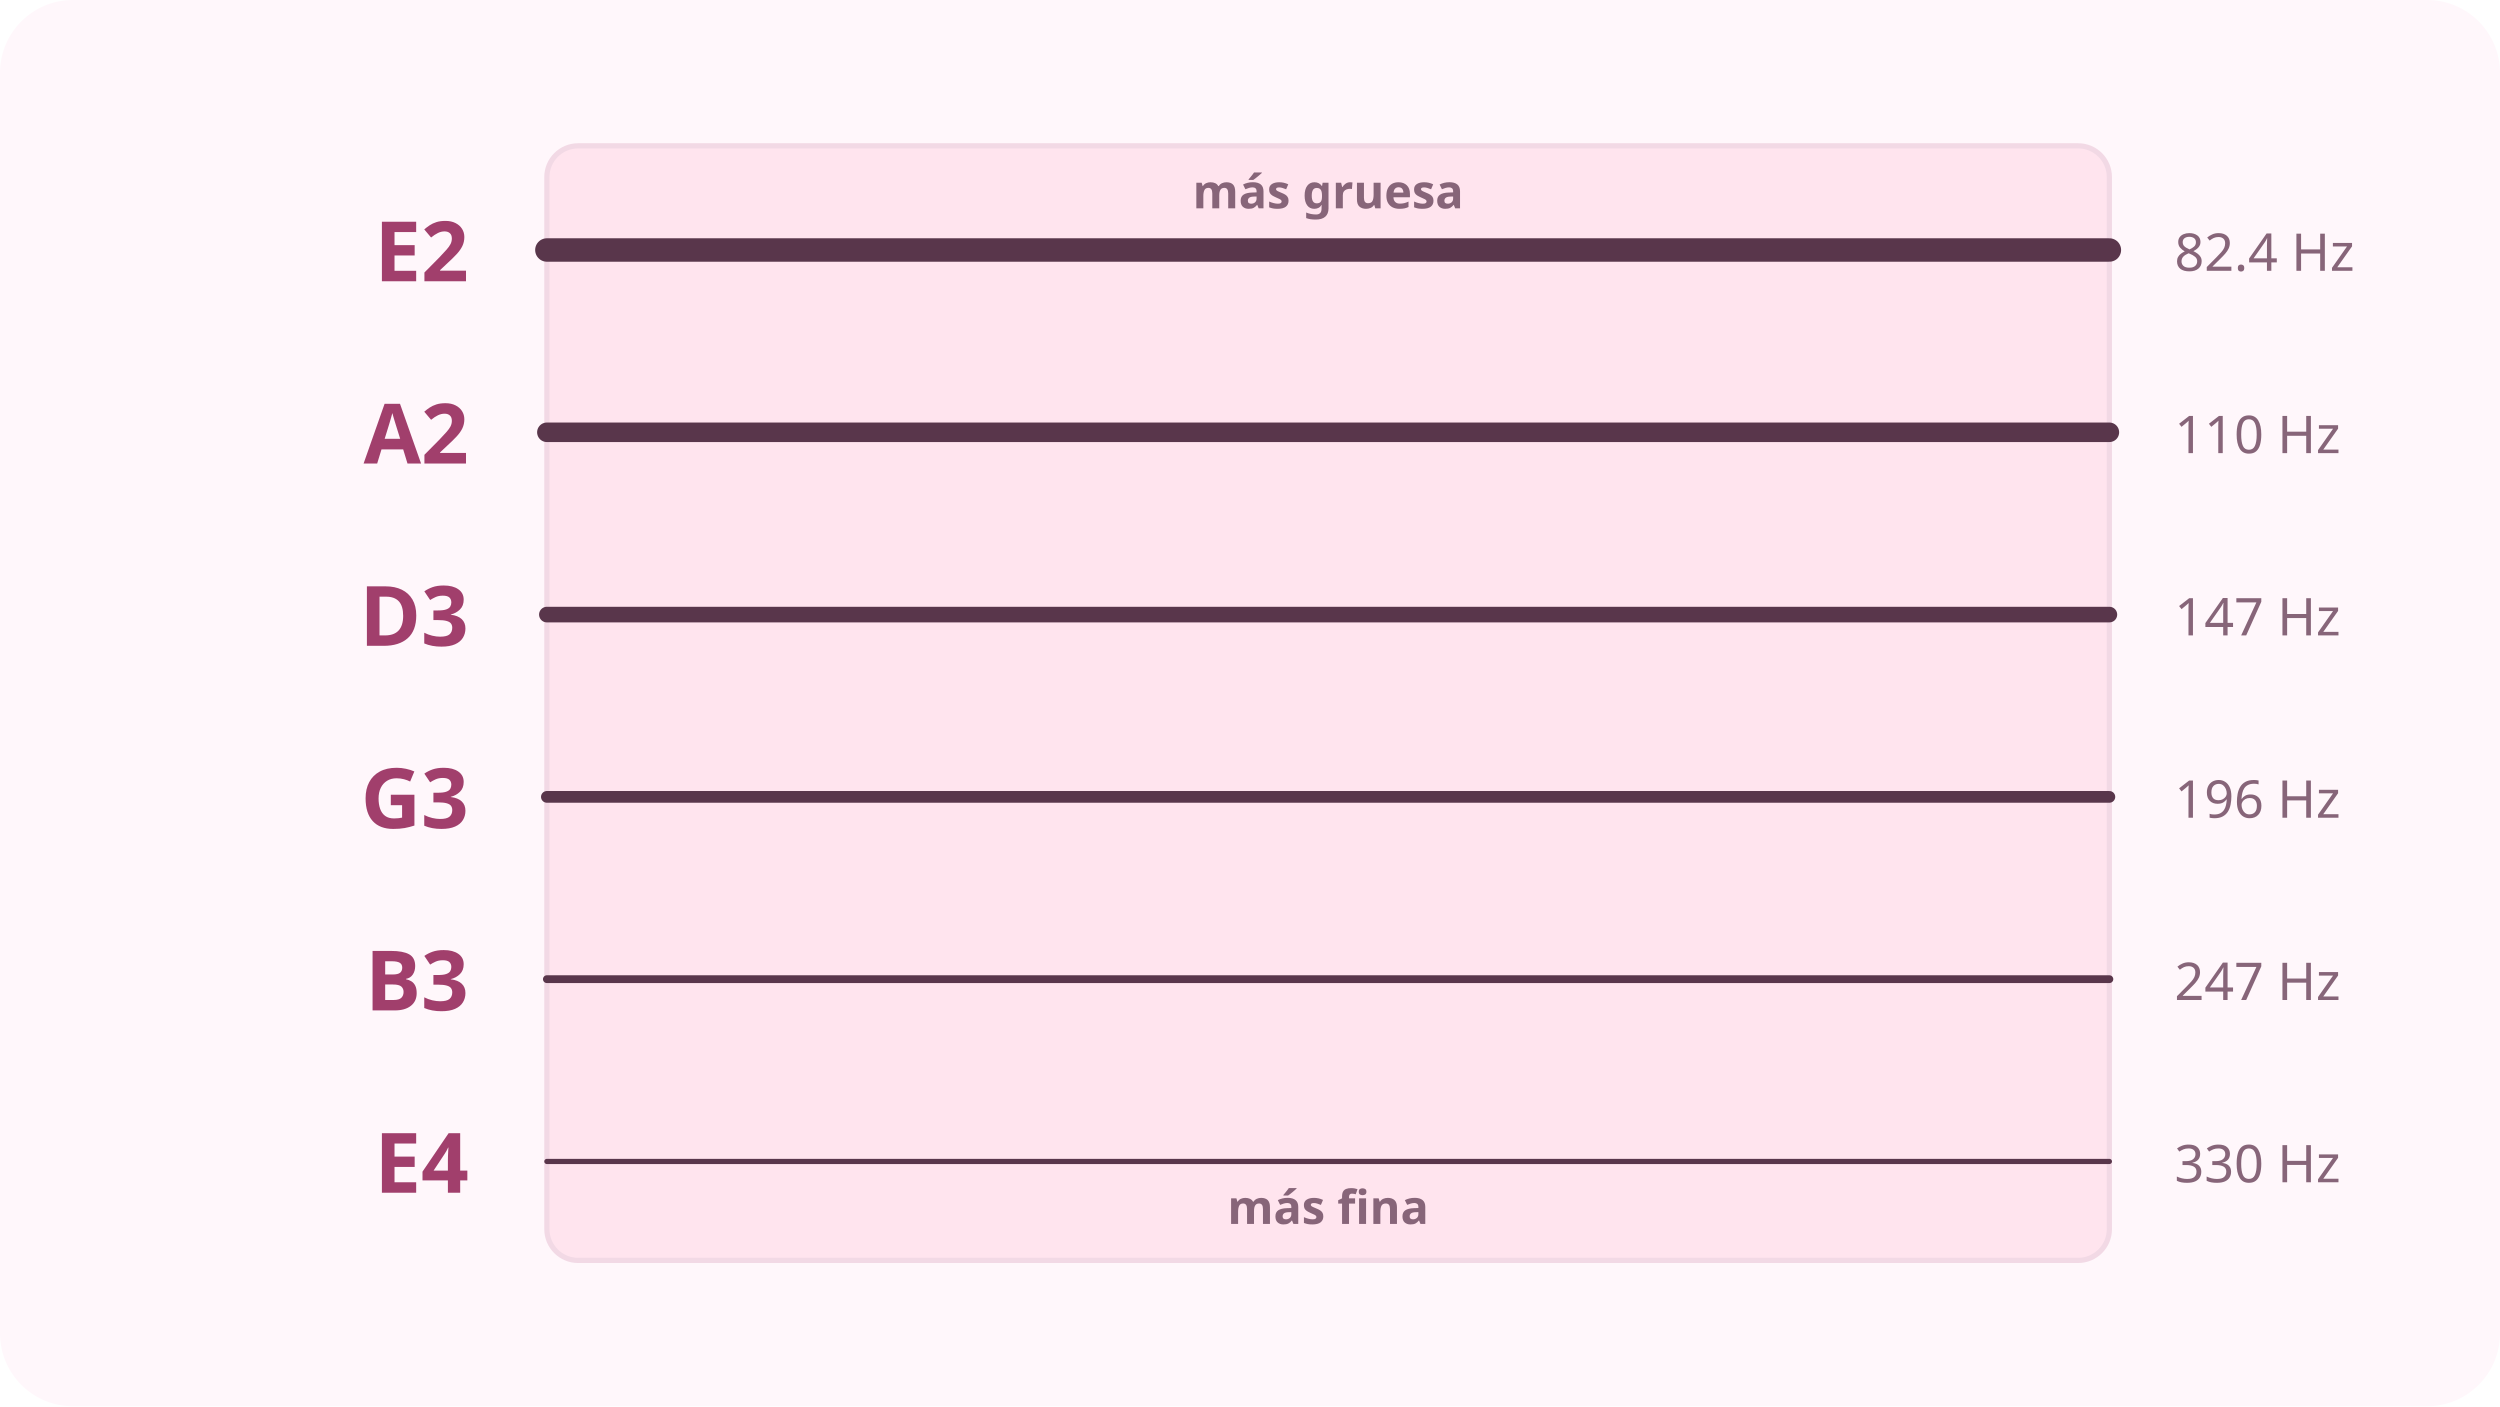
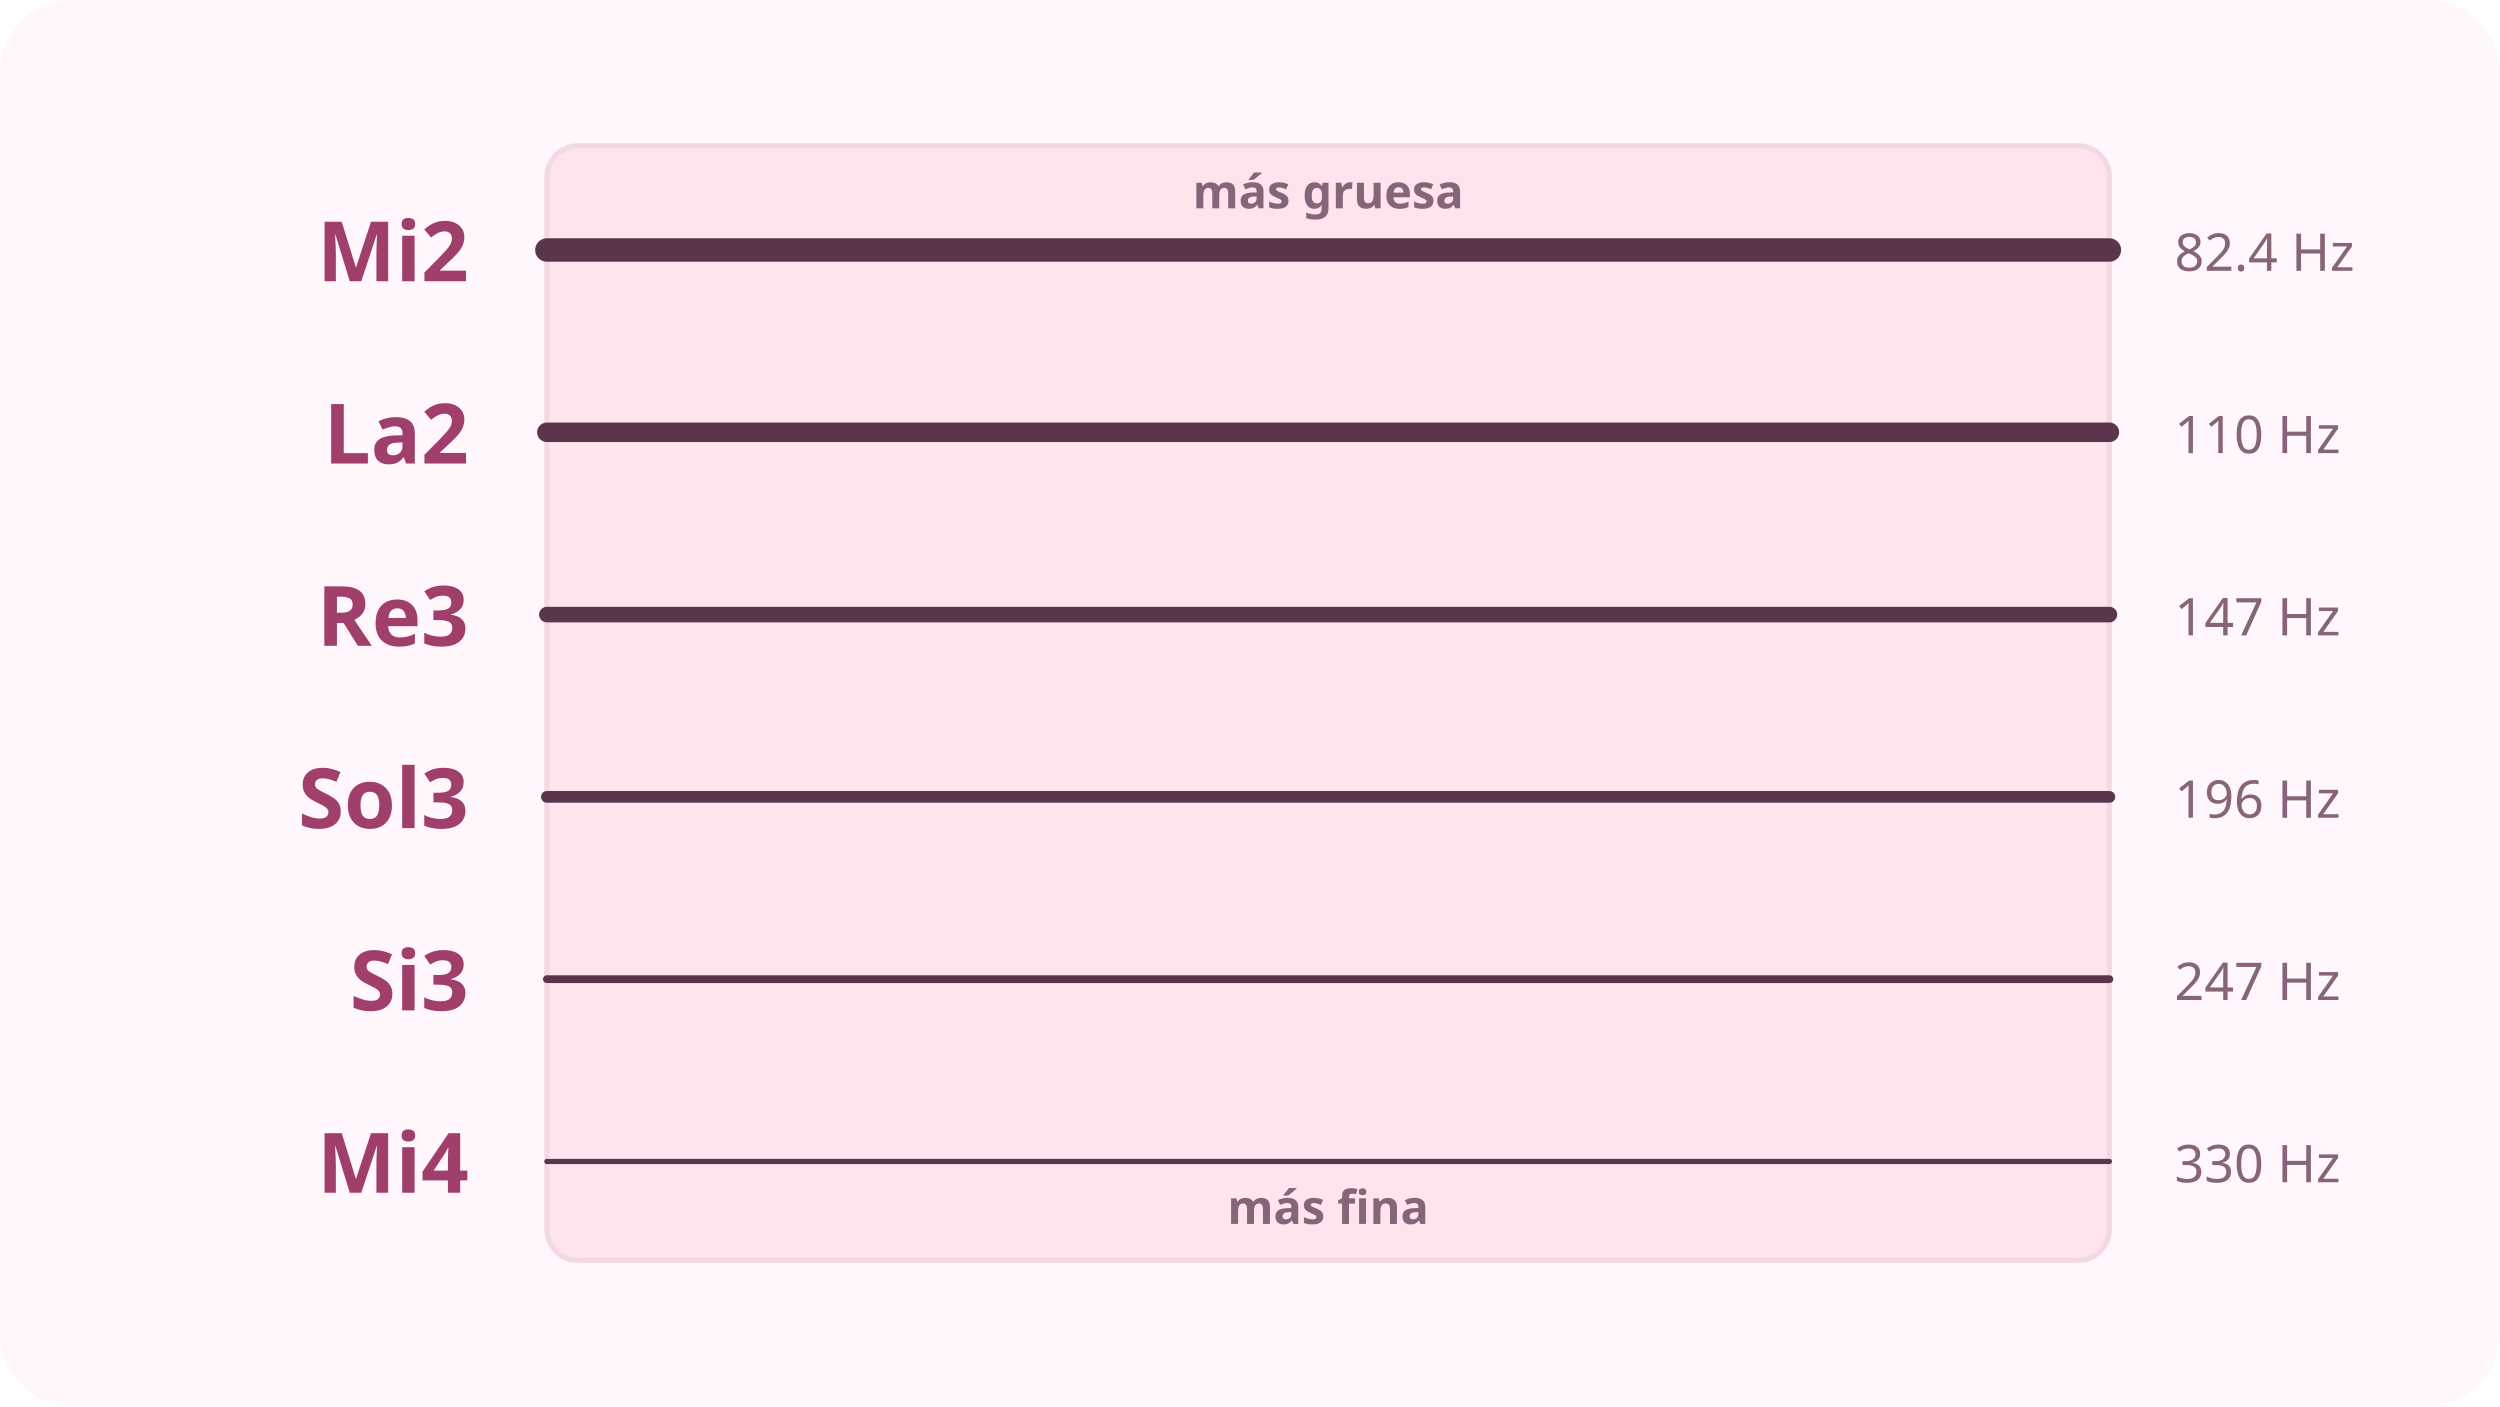
- <svg xmlns="http://www.w3.org/2000/svg" viewBox="0 0 960 540" role="img" aria-label="De la más gruesa a la más fina: E A D G B E, cada una con su altura objetivo.">
+ <svg xmlns="http://www.w3.org/2000/svg" viewBox="0 0 960 540" role="img" aria-label="De la más gruesa a la más fina: Mi La Re Sol Si Mi (E A D G B E), cada una con su altura objetivo.">
  <rect width="960" height="540" rx="28" fill="#fff7fb" />
  <rect x="210" y="56" width="600" height="428" rx="12" fill="#ffe4ee" stroke="#f2d9e5" stroke-width="2" />
-   <text x="180" y="108" fill="#a13f6c" font-size="32" font-weight="800" text-anchor="end" font-family="system-ui,'PingFang SC','Noto Sans SC','Hiragino Sans',sans-serif">E2</text>
+   <text x="180" y="108" fill="#a13f6c" font-size="32" font-weight="800" text-anchor="end" font-family="system-ui,'PingFang SC','Noto Sans SC','Hiragino Sans',sans-serif">Mi2</text>
  <line x1="210" y1="96" x2="810" y2="96" stroke="#59364b" stroke-width="9" stroke-linecap="round" />
  <text x="835" y="104" fill="#876579" font-size="20" font-weight="400" text-anchor="start" font-family="system-ui,'PingFang SC','Noto Sans SC','Hiragino Sans',sans-serif">82.4 Hz</text>
-   <text x="180" y="178" fill="#a13f6c" font-size="32" font-weight="800" text-anchor="end" font-family="system-ui,'PingFang SC','Noto Sans SC','Hiragino Sans',sans-serif">A2</text>
+   <text x="180" y="178" fill="#a13f6c" font-size="32" font-weight="800" text-anchor="end" font-family="system-ui,'PingFang SC','Noto Sans SC','Hiragino Sans',sans-serif">La2</text>
  <line x1="210" y1="166" x2="810" y2="166" stroke="#59364b" stroke-width="7.5" stroke-linecap="round" />
  <text x="835" y="174" fill="#876579" font-size="20" font-weight="400" text-anchor="start" font-family="system-ui,'PingFang SC','Noto Sans SC','Hiragino Sans',sans-serif">110 Hz</text>
-   <text x="180" y="248" fill="#a13f6c" font-size="32" font-weight="800" text-anchor="end" font-family="system-ui,'PingFang SC','Noto Sans SC','Hiragino Sans',sans-serif">D3</text>
+   <text x="180" y="248" fill="#a13f6c" font-size="32" font-weight="800" text-anchor="end" font-family="system-ui,'PingFang SC','Noto Sans SC','Hiragino Sans',sans-serif">Re3</text>
  <line x1="210" y1="236" x2="810" y2="236" stroke="#59364b" stroke-width="6" stroke-linecap="round" />
  <text x="835" y="244" fill="#876579" font-size="20" font-weight="400" text-anchor="start" font-family="system-ui,'PingFang SC','Noto Sans SC','Hiragino Sans',sans-serif">147 Hz</text>
-   <text x="180" y="318" fill="#a13f6c" font-size="32" font-weight="800" text-anchor="end" font-family="system-ui,'PingFang SC','Noto Sans SC','Hiragino Sans',sans-serif">G3</text>
+   <text x="180" y="318" fill="#a13f6c" font-size="32" font-weight="800" text-anchor="end" font-family="system-ui,'PingFang SC','Noto Sans SC','Hiragino Sans',sans-serif">Sol3</text>
  <line x1="210" y1="306" x2="810" y2="306" stroke="#59364b" stroke-width="4.5" stroke-linecap="round" />
  <text x="835" y="314" fill="#876579" font-size="20" font-weight="400" text-anchor="start" font-family="system-ui,'PingFang SC','Noto Sans SC','Hiragino Sans',sans-serif">196 Hz</text>
-   <text x="180" y="388" fill="#a13f6c" font-size="32" font-weight="800" text-anchor="end" font-family="system-ui,'PingFang SC','Noto Sans SC','Hiragino Sans',sans-serif">B3</text>
+   <text x="180" y="388" fill="#a13f6c" font-size="32" font-weight="800" text-anchor="end" font-family="system-ui,'PingFang SC','Noto Sans SC','Hiragino Sans',sans-serif">Si3</text>
  <line x1="210" y1="376" x2="810" y2="376" stroke="#59364b" stroke-width="3" stroke-linecap="round" />
  <text x="835" y="384" fill="#876579" font-size="20" font-weight="400" text-anchor="start" font-family="system-ui,'PingFang SC','Noto Sans SC','Hiragino Sans',sans-serif">247 Hz</text>
-   <text x="180" y="458" fill="#a13f6c" font-size="32" font-weight="800" text-anchor="end" font-family="system-ui,'PingFang SC','Noto Sans SC','Hiragino Sans',sans-serif">E4</text>
+   <text x="180" y="458" fill="#a13f6c" font-size="32" font-weight="800" text-anchor="end" font-family="system-ui,'PingFang SC','Noto Sans SC','Hiragino Sans',sans-serif">Mi4</text>
  <line x1="210" y1="446" x2="810" y2="446" stroke="#59364b" stroke-width="2" stroke-linecap="round" />
  <text x="835" y="454" fill="#876579" font-size="20" font-weight="400" text-anchor="start" font-family="system-ui,'PingFang SC','Noto Sans SC','Hiragino Sans',sans-serif">330 Hz</text>
  <text x="510" y="80" fill="#876579" font-size="18" font-weight="700" text-anchor="middle" font-family="system-ui,'PingFang SC','Noto Sans SC','Hiragino Sans',sans-serif">más gruesa</text>
  <text x="510" y="470" fill="#876579" font-size="18" font-weight="700" text-anchor="middle" font-family="system-ui,'PingFang SC','Noto Sans SC','Hiragino Sans',sans-serif">más fina</text>
</svg>
